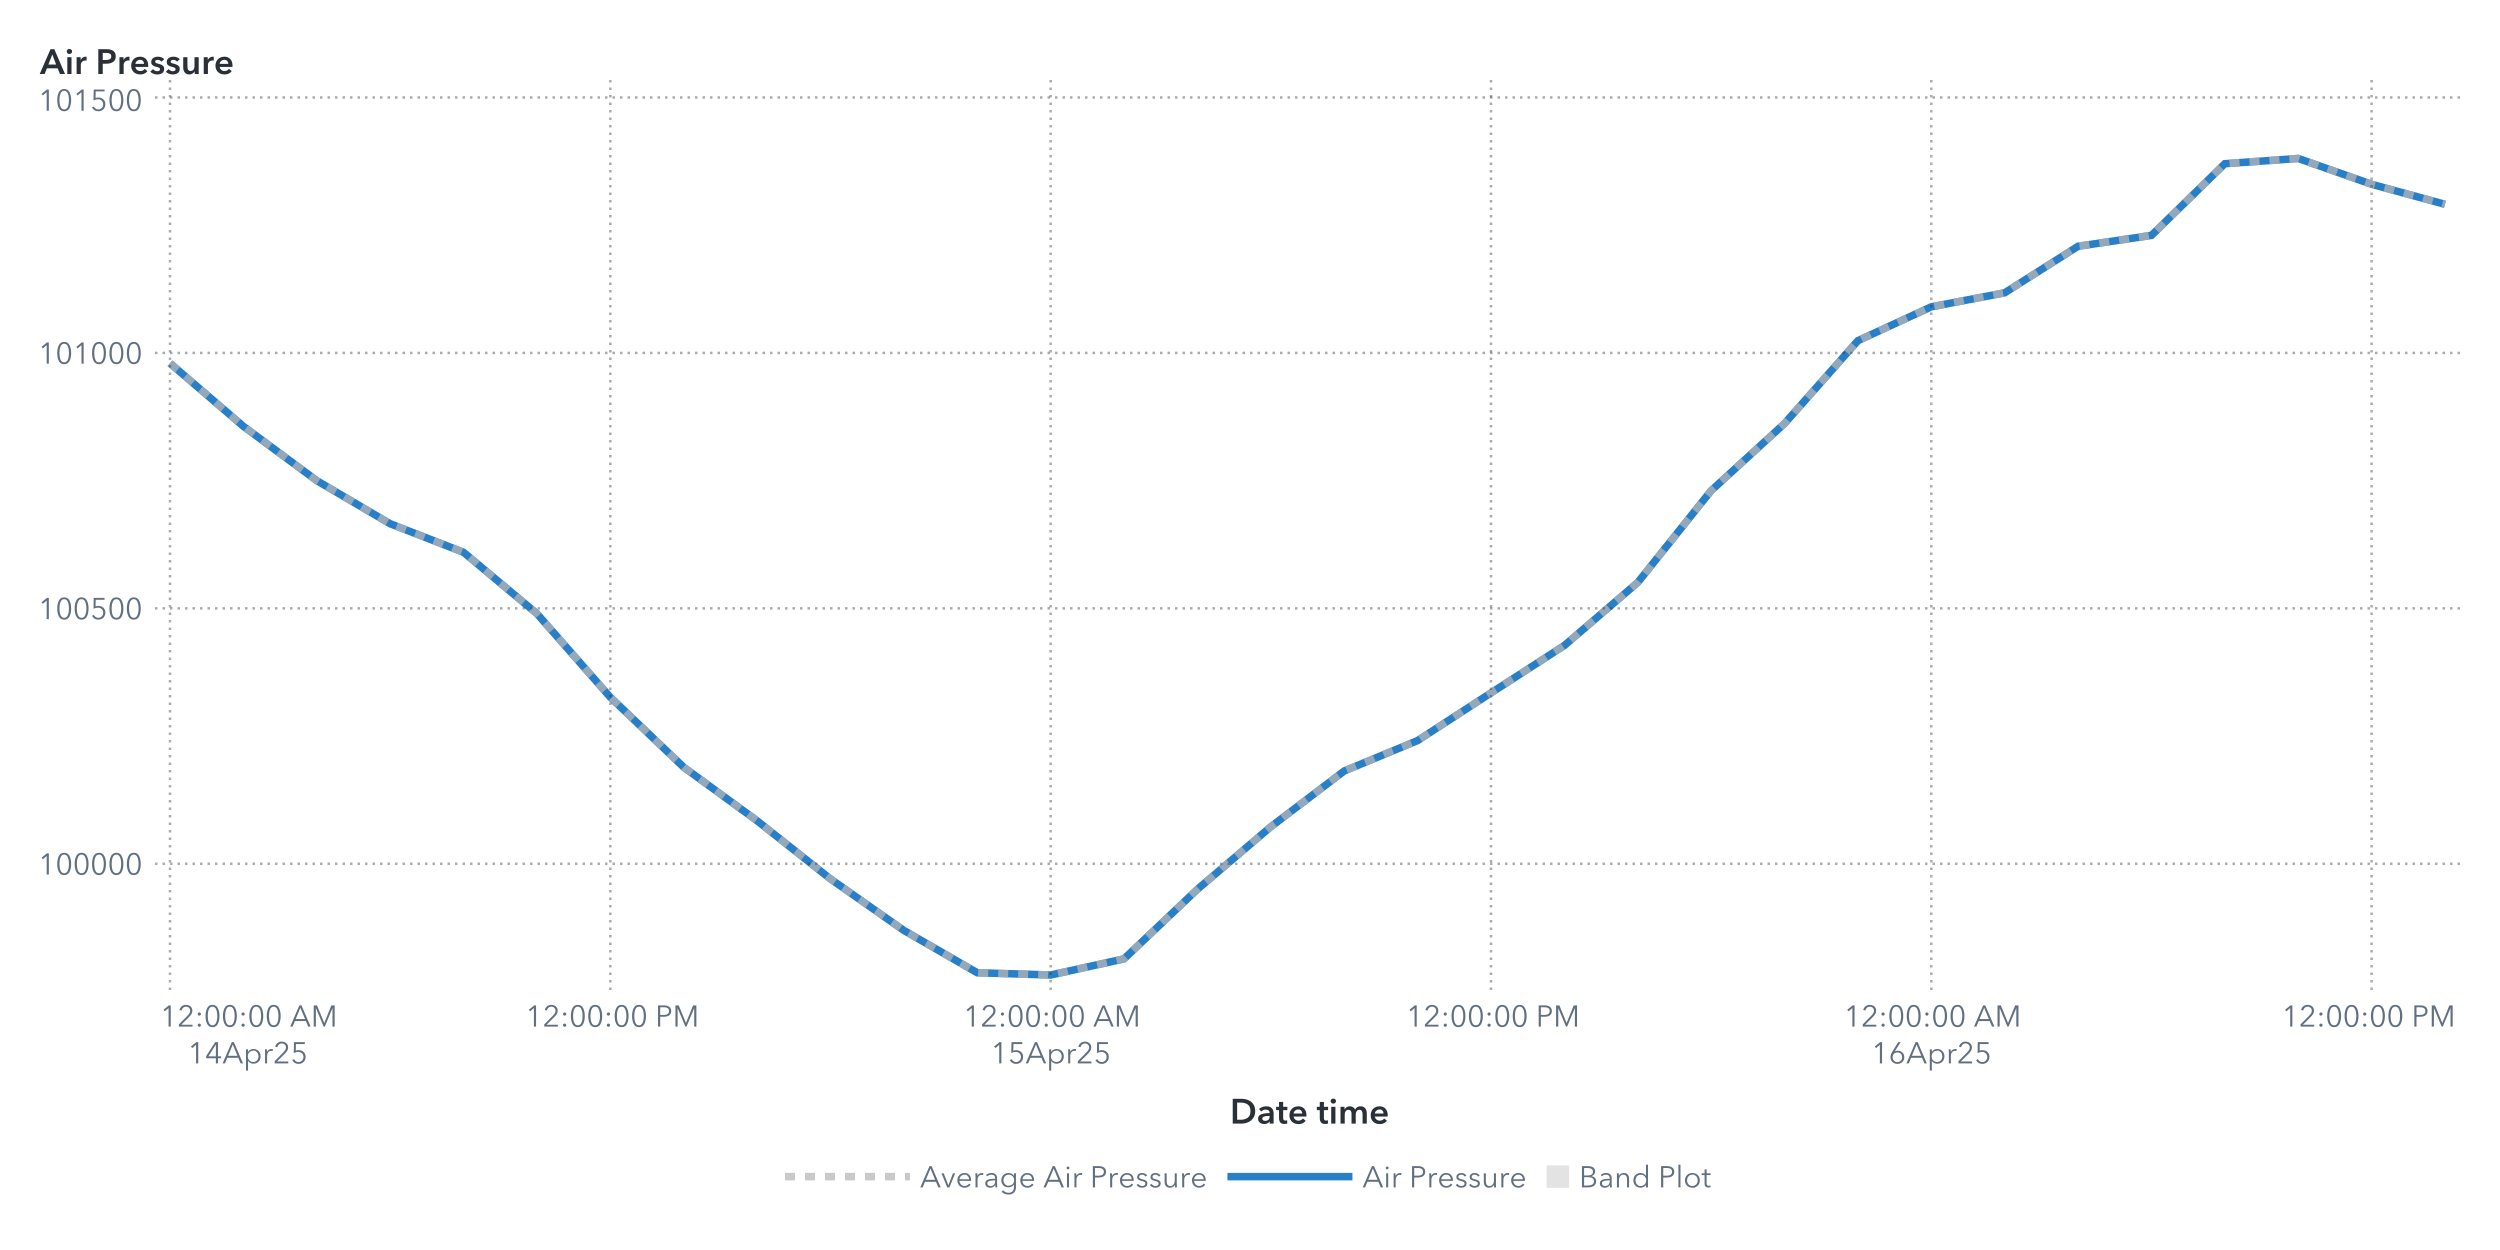
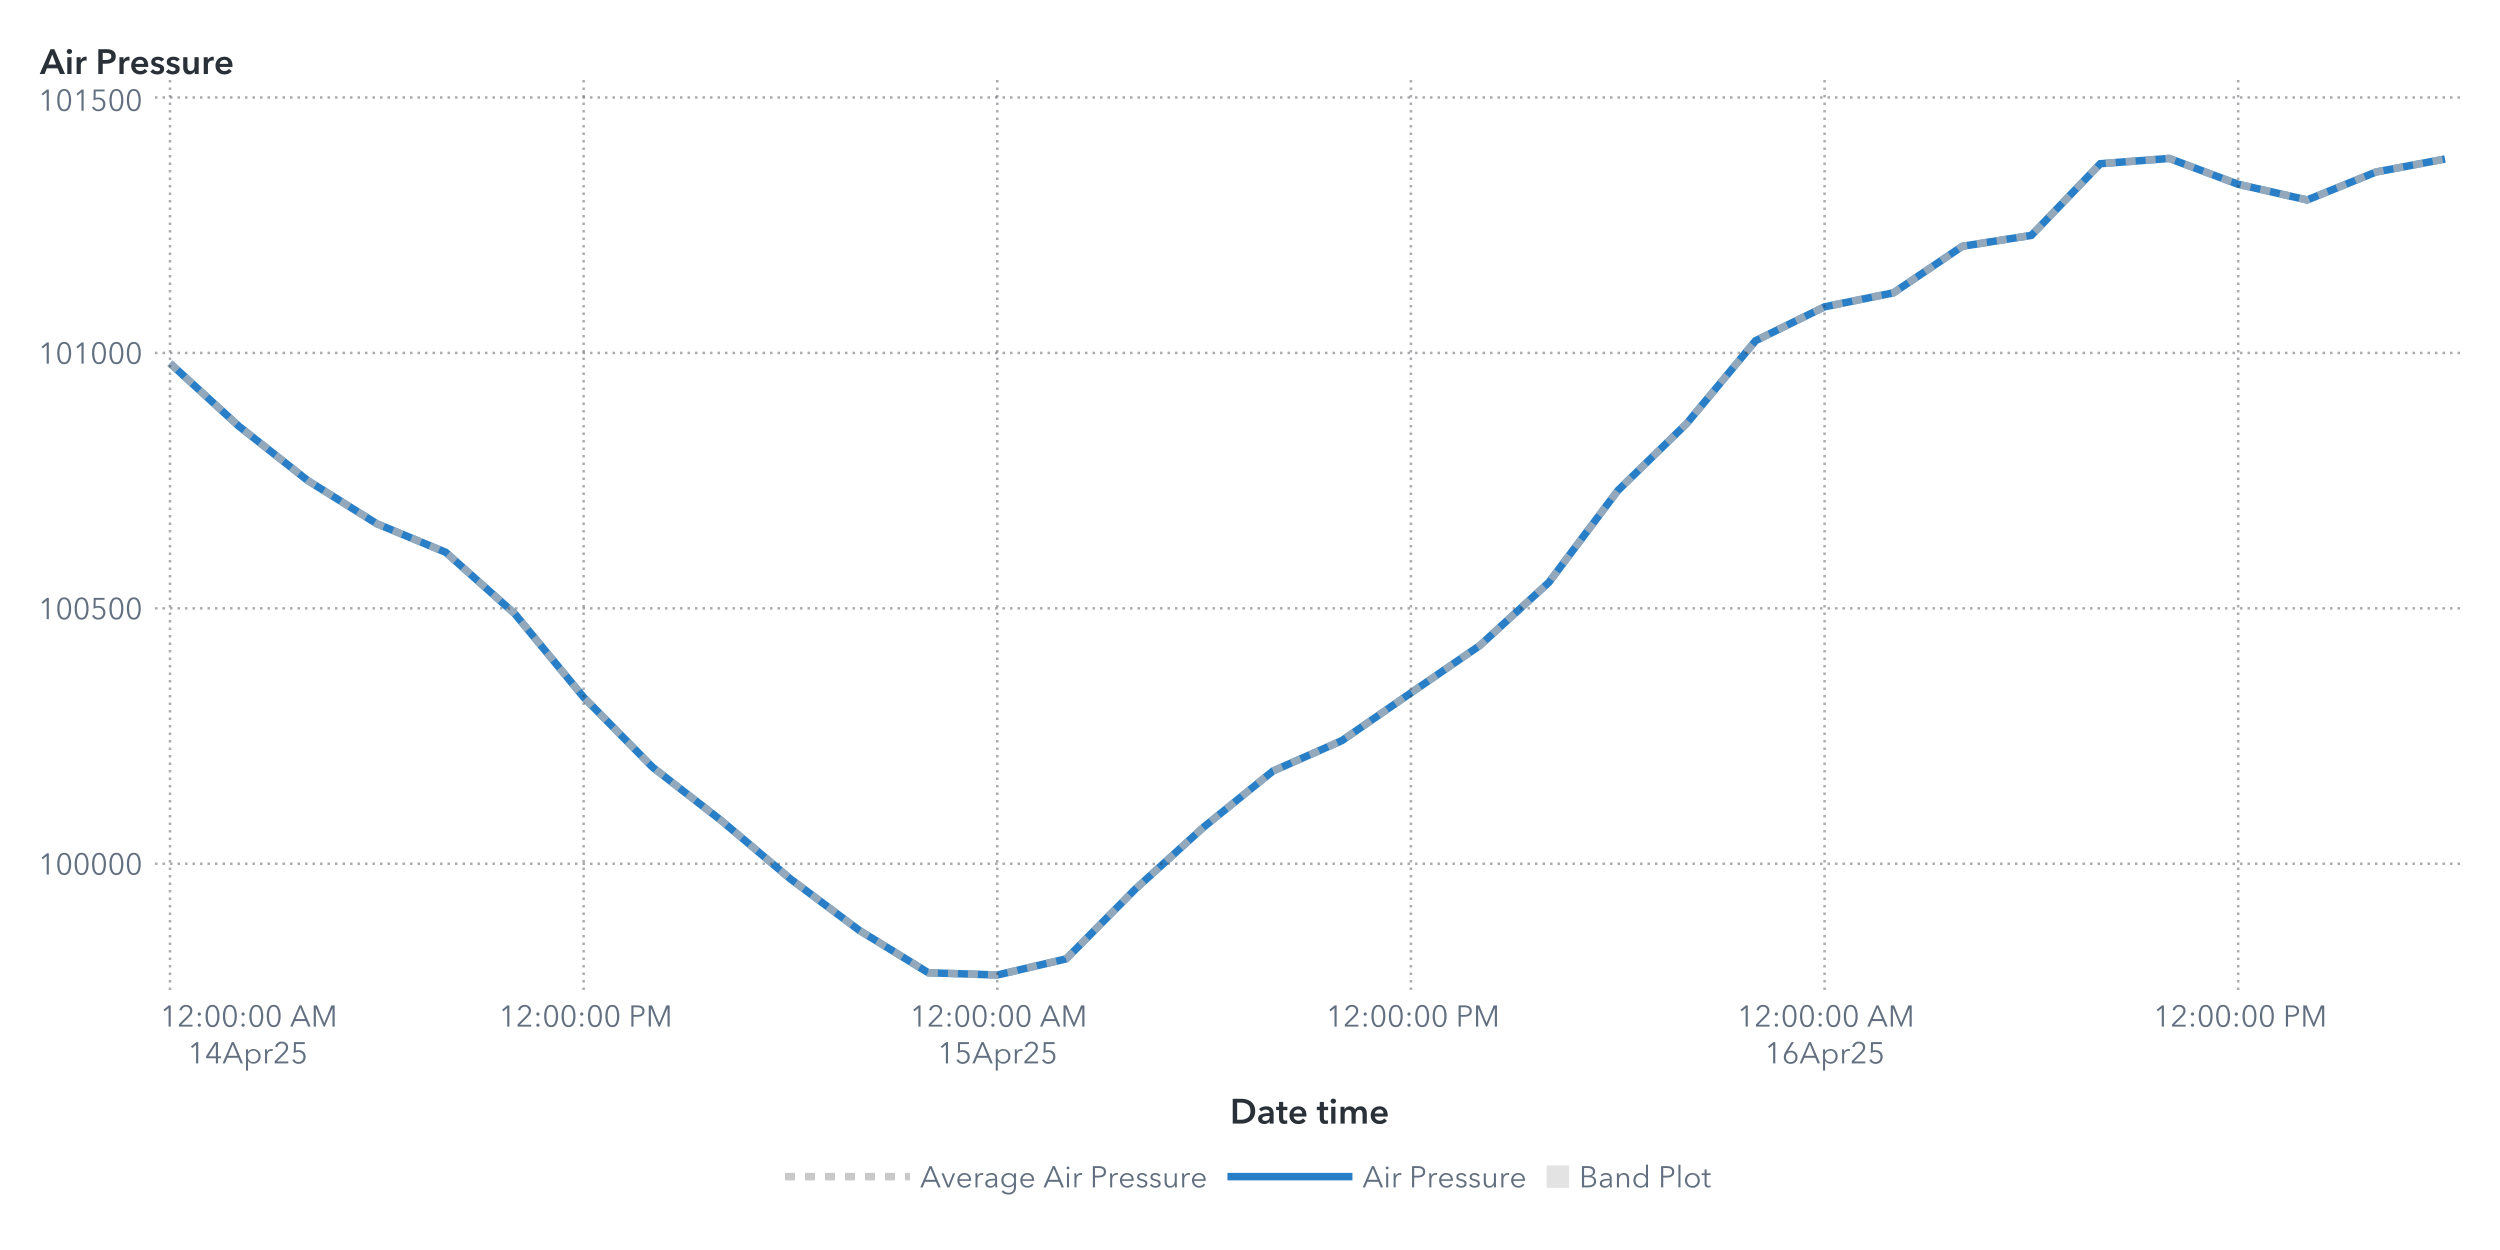
<svg xmlns="http://www.w3.org/2000/svg" xmlns:xlink="http://www.w3.org/1999/xlink" version="1.1" width="1000" height="500" viewBox="0 0 1000 500">
  <rect x="0" y="0" width="1000" height="500" fill="#ffffff">
</rect>
  <g>
    <rect x="0" y="0" rx="5" ry="5" width="1000.0" height="500.0" fill="#ffffff" opacity="0">
</rect>
    <rect x="0" y="0" rx="5" ry="5" width="1000.0" height="500.0" fill="#ffffff" opacity="0">
</rect>
    <rect x="0" y="0" rx="5" ry="5" width="1000.0" height="500.0" fill="#ffffff" opacity="0">
</rect>
    <rect x="0" y="0" rx="5" ry="5" width="1000.0" height="500.0" fill="#ffffff" opacity="0">
</rect>
    <g transform=" translate(16.0 -16.0)">
      <defs>
        <clipPath id="ClipPath0">
          <rect x="46" y="46" width="925" height="366">
</rect>
        </clipPath>
      </defs>
      <g clip-path="url(#ClipPath0)">
        <defs>
          <clipPath id="ClipPath1">
            <rect x="46" y="48" width="923" height="364">
</rect>
          </clipPath>
        </defs>
        <g clip-path="url(#ClipPath1)">
          <g transform="">
-             <polyline id="Polyline_43" points="52.0,161.3  81.35,186.52  110.71,208.26  140.06,225.5  169.42,236.93  198.77,261.47  228.13,294.9  257.48,322.89  286.84,344.31  316.19,367.58  345.55,388.18  374.9,405.1  404.26,406.0  433.61,399.54  462.97,371.71  492.32,346.7  521.68,324.39  551.03,312.23  580.39,293.16  609.74,274.2  639.1,248.98  668.45,212.26  697.81,185.41  727.16,152.27  756.52,138.72  785.87,133.12  815.23,114.5  844.58,110.15  873.94,81.48  903.29,79.38  932.65,89.72  962.0,97.73 " fill="none" stroke="#287fc7" stroke-width="3.0">
+             <polyline id="Polyline_45" points="52.0,161.3  79.58,186.52  107.15,208.26  134.73,225.5  162.3,236.93  189.88,261.47  217.45,294.9  245.03,322.89  272.61,344.31  300.18,367.58  327.76,388.18  355.33,405.1  382.91,406.0  410.48,399.54  438.06,371.71  465.64,346.7  493.21,324.39  520.79,312.23  548.36,293.16  575.94,274.2  603.52,248.98  631.09,212.26  658.67,185.41  686.24,152.27  713.82,138.72  741.39,133.12  768.97,114.5  796.55,110.15  824.12,81.48  851.7,79.38  879.27,89.72  906.85,95.99  934.42,84.79  962.0,79.6 " fill="none" stroke="#287fc7" stroke-width="3.0">
</polyline>
          </g>
          <g transform="">
-             <polyline id="Polyline_108" points="52.0,161.3  81.35,186.52  110.71,208.26  140.06,225.5  169.42,236.93  198.77,261.47  228.13,294.9  257.48,322.89  286.84,344.31  316.19,367.58  345.55,388.18  374.9,405.1  404.26,406.0  433.61,399.54  462.97,371.71  492.32,346.7  521.68,324.39  551.03,312.23  580.39,293.16  609.74,274.2  639.1,248.98  668.45,212.26  697.81,185.41  727.16,152.27  756.52,138.72  785.87,133.12  815.23,114.5  844.58,110.15  873.94,81.48  903.29,79.38  932.65,89.72  962.0,97.73 " fill="none" stroke="#b7b7b7" stroke-width="3.0" stroke-dasharray="4,4" opacity="0.75">
+             <polyline id="Polyline_114" points="52.0,161.3  79.58,186.52  107.15,208.26  134.73,225.5  162.3,236.93  189.88,261.47  217.45,294.9  245.03,322.89  272.61,344.31  300.18,367.58  327.76,388.18  355.33,405.1  382.91,406.0  410.48,399.54  438.06,371.71  465.64,346.7  493.21,324.39  520.79,312.23  548.36,293.16  575.94,274.2  603.52,248.98  631.09,212.26  658.67,185.41  686.24,152.27  713.82,138.72  741.39,133.12  768.97,114.5  796.55,110.15  824.12,81.48  851.7,79.38  879.27,89.72  906.85,95.99  934.42,84.79  962.0,79.6 " fill="none" stroke="#b7b7b7" stroke-width="3.0" stroke-dasharray="4,4" opacity="0.75">
</polyline>
          </g>
          <g transform="">
</g>
        </g>
        <path d="M46.0 361.51L969.0 361.51" stroke="#2a3037" stroke-dasharray="1,2" fill="none" opacity="0.4">
</path>
        <path d="M46.0 259.34L969.0 259.34" stroke="#2a3037" stroke-dasharray="1,2" fill="none" opacity="0.4">
</path>
        <path d="M46.0 157.17L969.0 157.17" stroke="#2a3037" stroke-dasharray="1,2" fill="none" opacity="0.4">
</path>
        <path d="M46.0 55.0L969.0 55.0" stroke="#2a3037" stroke-dasharray="1,2" fill="none" opacity="0.4">
</path>
        <path d="M52.0 412.0L52.0 48.0" stroke="#2a3037" stroke-dasharray="1,2" fill="none" opacity="0.4">
</path>
-         <path d="M228.13 412.0L228.13 48.0" stroke="#2a3037" stroke-dasharray="1,2" fill="none" opacity="0.4">
- </path>
-         <path d="M404.26 412.0L404.26 48.0" stroke="#2a3037" stroke-dasharray="1,2" fill="none" opacity="0.4">
- </path>
-         <path d="M580.39 412.0L580.39 48.0" stroke="#2a3037" stroke-dasharray="1,2" fill="none" opacity="0.4">
- </path>
-         <path d="M756.52 412.0L756.52 48.0" stroke="#2a3037" stroke-dasharray="1,2" fill="none" opacity="0.4">
- </path>
-         <path d="M932.65 412.0L932.65 48.0" stroke="#2a3037" stroke-dasharray="1,2" fill="none" opacity="0.4">
+         <path d="M217.45 412.0L217.45 48.0" stroke="#2a3037" stroke-dasharray="1,2" fill="none" opacity="0.4">
+ </path>
+         <path d="M382.91 412.0L382.91 48.0" stroke="#2a3037" stroke-dasharray="1,2" fill="none" opacity="0.4">
+ </path>
+         <path d="M548.36 412.0L548.36 48.0" stroke="#2a3037" stroke-dasharray="1,2" fill="none" opacity="0.4">
+ </path>
+         <path d="M713.82 412.0L713.82 48.0" stroke="#2a3037" stroke-dasharray="1,2" fill="none" opacity="0.4">
+ </path>
+         <path d="M879.27 412.0L879.27 48.0" stroke="#2a3037" stroke-dasharray="1,2" fill="none" opacity="0.4">
</path>
      </g>
      <defs>
        <clipPath id="ClipPath2">
          <rect x="0" y="49" width="46" height="363">
</rect>
        </clipPath>
      </defs>
      <g clip-path="url(#ClipPath2)">
        <g fill="#626f80" stroke="#626f80" transform="translate(-0.76 365.82) scale(0.012 -0.012)">
          <defs>
            <path id="g49/TT0" d="M358.0 0 L286.0 0 L286.0 619.0 L158.0 510.0 L114.0 560.0 L294.0 708.0 L358.0 708.0 L358.0 0Z">
</path>
          </defs>
          <use x="0" y="0" xlink:href="#g49/TT0" />
          <defs>
            <path id="g48/TT0" d="M522.0 353.0Q 522.0,195.0  467.0,88.5 T 290.0,-18.0 Q 167.0,-18.0  112.5,88.5 T 58.0,353.0 Q 58.0,512.0  112.5,619.0 T 290.0,726.0 Q 412.0,726.0  467.0,618.5 T 522.0,353.0 Z M131.0 353.0Q 131.0,226.0  167.5,135.0 T 290.0,44.0 Q 375.0,44.0  412.0,135.5 T 449.0,353.0 Q 449.0,480.0  412.0,572.5 T 290.0,665.0 Q 204.0,665.0  167.5,573.0 T 131.0,353.0 Z">
</path>
          </defs>
          <use x="580.0" y="0" xlink:href="#g48/TT0" />
          <use x="1160.0" y="0" xlink:href="#g48/TT0" />
          <use x="1740.0" y="0" xlink:href="#g48/TT0" />
          <use x="2320.0" y="0" xlink:href="#g48/TT0" />
          <use x="2900.0" y="0" xlink:href="#g48/TT0" />
        </g>
-         <text id="Text_206" x="41.0" y="365.82" font-size="9.0pt" font-family="Avenir Next for SAS" fill="#626f80" text-anchor="end" opacity="0">
+         <text id="Text_218" x="41.0" y="365.82" font-size="9.0pt" font-family="Avenir Next for SAS" fill="#626f80" text-anchor="end" opacity="0">
100000</text>
        <g fill="#626f80" stroke="#626f80" transform="translate(-0.76 263.65) scale(0.012 -0.012)">
          <use x="0" y="0" xlink:href="#g49/TT0" />
          <use x="580.0" y="0" xlink:href="#g48/TT0" />
          <use x="1160.0" y="0" xlink:href="#g48/TT0" />
          <defs>
            <path id="g53/TT0" d="M180.0 644.0 L175.0 425.0Q 219.0,441.0  273.0,441.0 Q 339.0,441.0  391.5,413.0 T 473.5,334.5 T 503.0,219.0 Q 503.0,151.0  473.5,97.0 T 390.5,12.5 T 268.0,-18.0 Q 194.0,-18.0  140.0,16.0 T 56.0,111.0  L121.0 140.0Q 140.0,96.0  179.0,70.0 T 264.0,44.0 Q 311.0,44.0  349.0,66.0 T 408.5,126.5 T 430.0,212.0 Q 430.0,289.0  380.5,335.5 T 254.0,382.0 Q 180.0,382.0  107.0,343.0  L114.0 708.0 L475.0 708.0 L475.0 644.0 L180.0 644.0Z">
</path>
          </defs>
          <use x="1740.0" y="0" xlink:href="#g53/TT0" />
          <use x="2320.0" y="0" xlink:href="#g48/TT0" />
          <use x="2900.0" y="0" xlink:href="#g48/TT0" />
        </g>
-         <text id="Text_207" x="41.0" y="263.65" font-size="9.0pt" font-family="Avenir Next for SAS" fill="#626f80" text-anchor="end" opacity="0">
+         <text id="Text_219" x="41.0" y="263.65" font-size="9.0pt" font-family="Avenir Next for SAS" fill="#626f80" text-anchor="end" opacity="0">
100500</text>
        <g fill="#626f80" stroke="#626f80" transform="translate(-0.76 161.47) scale(0.012 -0.012)">
          <use x="0" y="0" xlink:href="#g49/TT0" />
          <use x="580.0" y="0" xlink:href="#g48/TT0" />
          <use x="1160.0" y="0" xlink:href="#g49/TT0" />
          <use x="1740.0" y="0" xlink:href="#g48/TT0" />
          <use x="2320.0" y="0" xlink:href="#g48/TT0" />
          <use x="2900.0" y="0" xlink:href="#g48/TT0" />
        </g>
-         <text id="Text_208" x="41.0" y="161.47" font-size="9.0pt" font-family="Avenir Next for SAS" fill="#626f80" text-anchor="end" opacity="0">
+         <text id="Text_220" x="41.0" y="161.47" font-size="9.0pt" font-family="Avenir Next for SAS" fill="#626f80" text-anchor="end" opacity="0">
101000</text>
        <g fill="#626f80" stroke="#626f80" transform="translate(-0.76 60.3) scale(0.012 -0.012)">
          <use x="0" y="0" xlink:href="#g49/TT0" />
          <use x="580.0" y="0" xlink:href="#g48/TT0" />
          <use x="1160.0" y="0" xlink:href="#g49/TT0" />
          <use x="1740.0" y="0" xlink:href="#g53/TT0" />
          <use x="2320.0" y="0" xlink:href="#g48/TT0" />
          <use x="2900.0" y="0" xlink:href="#g48/TT0" />
        </g>
-         <text id="Text_209" x="41.0" y="60.3" font-size="9.0pt" font-family="Avenir Next for SAS" fill="#626f80" text-anchor="end" opacity="0">
+         <text id="Text_221" x="41.0" y="60.3" font-size="9.0pt" font-family="Avenir Next for SAS" fill="#626f80" text-anchor="end" opacity="0">
101500</text>
      </g>
      <g fill="#2a3037" stroke="#2a3037" transform="translate(0 45.59) scale(0.014 -0.014)">
        <defs>
          <path id="g65/TT1" d="M300.0 708.0 L409.0 708.0 L714.0 0 L570.0 0 L504.0 162.0 L197.0 162.0 L133.0 0 L-8.0 0 L300.0 708.0Z M460.0 270.0 L351.0 558.0 L240.0 270.0 L460.0 270.0Z">
</path>
        </defs>
        <use x="0" y="0" xlink:href="#g65/TT1" />
        <defs>
          <path id="g105/TT1" d="M133.0 715.0Q 166.0,715.0  188.5,694.5 T 211.0,643.0 Q 211.0,612.0  188.5,591.5 T 133.0,571.0 Q 101.0,571.0  79.0,592.5 T 57.0,643.0 Q 57.0,672.0  79.0,693.5 T 133.0,715.0 Z M74.0 480.0 L194.0 480.0 L194.0 0 L74.0 0 L74.0 480.0Z">
</path>
        </defs>
        <use x="706.0" y="0" xlink:href="#g105/TT1" />
        <defs>
          <path id="g114/TT1" d="M187.0 480.0 L187.0 400.0 L189.0 400.0Q 209.0,443.0  246.0,468.5 T 329.0,494.0 Q 346.0,494.0  358.0,491.0  L358.0 381.0Q 338.0,386.0  321.0,386.0 Q 272.0,386.0  243.0,363.0 T 203.0,310.5 T 192.0,257.0  L192.0 0 L72.0 0 L72.0 480.0 L187.0 480.0Z">
</path>
        </defs>
        <use x="974.0" y="0" xlink:href="#g114/TT1" />
        <defs>
          <path id="g80/TT1" d="M309.0 708.0Q 576.0,708.0  576.0,503.0 Q 576.0,393.0  500.0,343.0 T 301.0,293.0  L204.0 293.0 L204.0 0 L78.0 0 L78.0 708.0 L309.0 708.0Z M449.0 503.0Q 449.0,560.0  407.5,581.0 T 296.0,602.0  L204.0 602.0 L204.0 399.0 L292.0 399.0Q 363.0,399.0  406.0,422.0 T 449.0,503.0 Z">
</path>
        </defs>
        <use x="1588.0" y="0" xlink:href="#g80/TT1" />
        <use x="2198.0" y="0" xlink:href="#g114/TT1" />
        <defs>
          <path id="g101/TT1" d="M529.0 202.0 L164.0 202.0Q 168.0,152.0  208.0,118.0 T 301.0,84.0 Q 384.0,84.0  428.0,146.0  L508.0 82.0Q 437.0,-14.0  302.0,-14.0 Q 228.0,-14.0  169.5,16.5 T 77.5,104.0 T 44.0,237.0 Q 44.0,313.0  77.0,371.5 T 168.0,462.0 T 298.0,494.0 Q 402.0,494.0  466.0,427.0 T 530.0,234.0 Q 530.0,213.0  529.0,202.0 Z M297.0 404.0Q 244.0,404.0  206.0,371.0 T 164.0,288.0  L410.0 288.0Q 410.0,338.0  381.0,371.0 T 297.0,404.0 Z">
</path>
        </defs>
        <use x="2562.0" y="0" xlink:href="#g101/TT1" />
        <defs>
          <path id="g115/TT1" d="M230.0 404.0Q 198.0,404.0  175.5,391.0 T 153.0,352.0 Q 153.0,327.0  176.0,315.0 T 257.0,289.0 Q 325.0,273.0  368.5,241.0 T 412.0,146.0 Q 412.0,64.0  355.5,25.0 T 212.0,-14.0 Q 155.0,-14.0  102.0,7.0 T 15.0,65.0  L94.0 139.0Q 114.0,112.0  146.5,95.5 T 217.0,79.0 Q 248.0,79.0  271.0,93.0 T 294.0,136.0 Q 294.0,164.0  269.5,177.5 T 184.0,205.0 Q 119.0,221.0  80.5,250.5 T 42.0,341.0 Q 42.0,416.0  98.0,455.0 T 233.0,494.0 Q 287.0,494.0  336.0,475.0 T 413.0,421.0  L335.0 352.0Q 318.0,374.0  290.0,389.0 T 230.0,404.0 Z">
</path>
        </defs>
        <use x="3136.0" y="0" xlink:href="#g115/TT1" />
        <use x="3580.0" y="0" xlink:href="#g115/TT1" />
        <defs>
          <path id="g117/TT1" d="M396.0 0 L396.0 77.0 L394.0 77.0Q 377.0,39.0  336.5,12.5 T 245.0,-14.0 Q 157.0,-14.0  112.5,42.5 T 68.0,180.0  L68.0 480.0 L188.0 480.0 L188.0 214.0Q 188.0,86.0  278.0,86.0 Q 332.0,86.0  361.0,124.5 T 390.0,216.0  L390.0 480.0 L510.0 480.0 L510.0 0 L396.0 0Z">
</path>
        </defs>
        <use x="4024.0" y="0" xlink:href="#g117/TT1" />
        <use x="4606.0" y="0" xlink:href="#g114/TT1" />
        <use x="4970.0" y="0" xlink:href="#g101/TT1" />
      </g>
-       <text id="Text_210" x="0" y="45.59" font-size="10.5pt" font-family="Avenir Next for SAS" font-weight="bold" fill="#2a3037" text-anchor="start" opacity="0">
+       <text id="Text_222" x="0" y="45.59" font-size="10.5pt" font-family="Avenir Next for SAS" font-weight="bold" fill="#2a3037" text-anchor="start" opacity="0">
Air Pressure</text>
      <defs>
        <clipPath id="ClipPath3">
          <rect x="46" y="412" width="922" height="57">
</rect>
        </clipPath>
      </defs>
      <g clip-path="url(#ClipPath3)">
        <g fill="#626f80" stroke="#626f80" transform="translate(48.0 426.65) scale(0.012 -0.012)">
          <use x="0" y="0" xlink:href="#g49/TT0" />
          <defs>
            <path id="g50/TT0" d="M51.0 0 L51.0 75.0 L341.0 368.0Q 380.0,408.0  403.0,447.0 T 426.0,530.0 Q 426.0,590.0  385.5,627.5 T 286.0,665.0 Q 230.0,665.0  191.0,630.0 T 140.0,539.0  L69.0 553.0Q 84.0,629.0  144.0,677.5 T 286.0,726.0 Q 344.0,726.0  392.5,703.5 T 470.0,637.0 T 499.0,531.0 Q 499.0,469.0  470.0,421.5 T 384.0,317.0  L129.0 64.0 L504.0 64.0 L504.0 0 L51.0 0Z">
</path>
          </defs>
          <use x="580.0" y="0" xlink:href="#g50/TT0" />
          <defs>
            <path id="g58/TT0" d="M150.0 366.0Q 127.0,366.0  111.5,382.0 T 96.0,420.0 Q 96.0,442.0  111.5,458.0 T 150.0,474.0 Q 173.0,474.0  188.5,458.0 T 204.0,420.0 Q 204.0,398.0  188.5,382.0 T 150.0,366.0 Z M150.0 -6.0Q 127.0,-6.0  111.5,10.0 T 96.0,48.0 Q 96.0,70.0  111.5,86.0 T 150.0,102.0 Q 173.0,102.0  188.5,86.0 T 204.0,48.0 Q 204.0,26.0  188.5,10.0 T 150.0,-6.0 Z">
</path>
          </defs>
          <use x="1160.0" y="0" xlink:href="#g58/TT0" />
          <use x="1460.0" y="0" xlink:href="#g48/TT0" />
          <use x="2040.0" y="0" xlink:href="#g48/TT0" />
          <use x="2620.0" y="0" xlink:href="#g58/TT0" />
          <use x="2920.0" y="0" xlink:href="#g48/TT0" />
          <use x="3500.0" y="0" xlink:href="#g48/TT0" />
          <defs>
            <path id="g65/TT0" d="M89.0 0 L10.0 0 L316.0 708.0 L386.0 708.0 L690.0 0 L610.0 0 L532.0 186.0 L166.0 186.0 L89.0 0Z M193.0 252.0 L505.0 252.0 L349.0 628.0 L193.0 252.0Z">
</path>
          </defs>
          <use x="4330.0" y="0" xlink:href="#g65/TT0" />
          <defs>
            <path id="g77/TT0" d="M444.0 122.0 L445.0 122.0 L682.0 708.0 L792.0 708.0 L792.0 0 L720.0 0 L720.0 615.0 L718.0 615.0 L462.0 0 L424.0 0 L168.0 615.0 L166.0 615.0 L166.0 0 L94.0 0 L94.0 708.0 L204.0 708.0 L444.0 122.0Z">
</path>
          </defs>
          <use x="5030.0" y="0" xlink:href="#g77/TT0" />
        </g>
        <text x="83.0" y="426.65" font-size="9.0pt" font-family="Avenir Next for SAS" fill="#626f80" text-anchor="middle" opacity="0">
12:00:00 AM</text>
        <g fill="#626f80" stroke="#626f80" transform="translate(59.0 441.35) scale(0.012 -0.012)">
          <use x="0" y="0" xlink:href="#g49/TT0" />
          <defs>
            <path id="g52/TT0" d="M436.0 234.0 L540.0 234.0 L540.0 171.0 L436.0 171.0 L436.0 0 L366.0 0 L366.0 171.0 L42.0 171.0 L42.0 241.0 L342.0 708.0 L436.0 708.0 L436.0 234.0Z M366.0 627.0 L364.0 627.0 L117.0 234.0 L366.0 234.0 L366.0 627.0Z">
</path>
          </defs>
          <use x="580.0" y="0" xlink:href="#g52/TT0" />
          <use x="1160.0" y="0" xlink:href="#g65/TT0" />
          <defs>
            <path id="g112/TT0" d="M90.0 -240.0 L90.0 468.0 L158.0 468.0 L158.0 387.0 L161.0 387.0Q 189.0,431.0  237.0,455.5 T 337.0,480.0 Q 408.0,480.0  463.5,447.5 T 549.0,359.0 T 579.0,234.0 Q 579.0,165.0  549.0,109.0 T 463.5,20.5 T 337.0,-12.0 Q 286.0,-12.0  238.0,12.0 T 161.0,79.0  L158.0 79.0 L158.0 -240.0 L90.0 -240.0Z M330.0 423.0Q 278.0,423.0  237.0,398.0 T 173.0,330.0 T 150.0,234.0 Q 150.0,181.0  173.0,138.0 T 237.0,70.5 T 330.0,46.0 Q 385.0,46.0  425.0,71.0 T 486.0,138.5 T 507.0,234.0 Q 507.0,287.0  486.0,330.0 T 425.0,398.0 T 385.0,423.0 Z">
</path>
          </defs>
          <use x="1860.0" y="0" xlink:href="#g112/TT0" />
          <defs>
            <path id="g114/TT0" d="M86.0 468.0 L151.0 468.0Q 155.0,418.0  155.0,388.0  L157.0 388.0Q 177.0,429.0  217.5,454.5 T 307.0,480.0 Q 334.0,480.0  352.0,475.0  L343.0 411.0Q 337.0,413.0  322.5,415.0 T 295.0,417.0 Q 236.0,417.0  197.0,372.5 T 158.0,240.0  L158.0 0 L90.0 0 L90.0 365.0Q 90.0,425.0  86.0,468.0 Z">
</path>
          </defs>
          <use x="2495.0" y="0" xlink:href="#g114/TT0" />
          <use x="2855.0" y="0" xlink:href="#g50/TT0" />
          <use x="3435.0" y="0" xlink:href="#g53/TT0" />
        </g>
        <text x="83.0" y="441.35" font-size="9.0pt" font-family="Avenir Next for SAS" fill="#626f80" text-anchor="middle" opacity="0">
14Apr25</text>
-         <g fill="#626f80" stroke="#626f80" transform="translate(194.13 426.65) scale(0.012 -0.012)">
+         <g fill="#626f80" stroke="#626f80" transform="translate(183.45 426.65) scale(0.012 -0.012)">
          <use x="0" y="0" xlink:href="#g49/TT0" />
          <use x="580.0" y="0" xlink:href="#g50/TT0" />
          <use x="1160.0" y="0" xlink:href="#g58/TT0" />
          <use x="1460.0" y="0" xlink:href="#g48/TT0" />
          <use x="2040.0" y="0" xlink:href="#g48/TT0" />
          <use x="2620.0" y="0" xlink:href="#g58/TT0" />
          <use x="2920.0" y="0" xlink:href="#g48/TT0" />
          <use x="3500.0" y="0" xlink:href="#g48/TT0" />
          <defs>
            <path id="g80/TT0" d="M294.0 708.0Q 405.0,708.0  469.0,660.0 T 533.0,519.0 Q 533.0,426.0  468.0,377.5 T 292.0,329.0  L166.0 329.0 L166.0 0 L94.0 0 L94.0 708.0 L294.0 708.0Z M288.0 390.0Q 372.0,390.0  416.5,423.0 T 461.0,519.0 Q 461.0,583.0  416.5,614.5 T 288.0,646.0  L166.0 646.0 L166.0 390.0 L288.0 390.0Z">
</path>
          </defs>
          <use x="4330.0" y="0" xlink:href="#g80/TT0" />
          <use x="4910.0" y="0" xlink:href="#g77/TT0" />
        </g>
-         <text x="228.13" y="426.65" font-size="9.0pt" font-family="Avenir Next for SAS" fill="#626f80" text-anchor="middle" opacity="0">
+         <text x="217.45" y="426.65" font-size="9.0pt" font-family="Avenir Next for SAS" fill="#626f80" text-anchor="middle" opacity="0">
12:00:00 PM</text>
-         <g fill="#626f80" stroke="#626f80" transform="translate(369.26 426.65) scale(0.012 -0.012)">
+         <g fill="#626f80" stroke="#626f80" transform="translate(347.91 426.65) scale(0.012 -0.012)">
          <use x="0" y="0" xlink:href="#g49/TT0" />
          <use x="580.0" y="0" xlink:href="#g50/TT0" />
          <use x="1160.0" y="0" xlink:href="#g58/TT0" />
          <use x="1460.0" y="0" xlink:href="#g48/TT0" />
          <use x="2040.0" y="0" xlink:href="#g48/TT0" />
          <use x="2620.0" y="0" xlink:href="#g58/TT0" />
          <use x="2920.0" y="0" xlink:href="#g48/TT0" />
          <use x="3500.0" y="0" xlink:href="#g48/TT0" />
          <use x="4330.0" y="0" xlink:href="#g65/TT0" />
          <use x="5030.0" y="0" xlink:href="#g77/TT0" />
        </g>
-         <text x="404.26" y="426.65" font-size="9.0pt" font-family="Avenir Next for SAS" fill="#626f80" text-anchor="middle" opacity="0">
+         <text x="382.91" y="426.65" font-size="9.0pt" font-family="Avenir Next for SAS" fill="#626f80" text-anchor="middle" opacity="0">
12:00:00 AM</text>
-         <g fill="#626f80" stroke="#626f80" transform="translate(380.26 441.35) scale(0.012 -0.012)">
+         <g fill="#626f80" stroke="#626f80" transform="translate(358.91 441.35) scale(0.012 -0.012)">
          <use x="0" y="0" xlink:href="#g49/TT0" />
          <use x="580.0" y="0" xlink:href="#g53/TT0" />
          <use x="1160.0" y="0" xlink:href="#g65/TT0" />
          <use x="1860.0" y="0" xlink:href="#g112/TT0" />
          <use x="2495.0" y="0" xlink:href="#g114/TT0" />
          <use x="2855.0" y="0" xlink:href="#g50/TT0" />
          <use x="3435.0" y="0" xlink:href="#g53/TT0" />
        </g>
-         <text x="404.26" y="441.35" font-size="9.0pt" font-family="Avenir Next for SAS" fill="#626f80" text-anchor="middle" opacity="0">
+         <text x="382.91" y="441.35" font-size="9.0pt" font-family="Avenir Next for SAS" fill="#626f80" text-anchor="middle" opacity="0">
15Apr25</text>
-         <g fill="#626f80" stroke="#626f80" transform="translate(546.39 426.65) scale(0.012 -0.012)">
+         <g fill="#626f80" stroke="#626f80" transform="translate(514.36 426.65) scale(0.012 -0.012)">
          <use x="0" y="0" xlink:href="#g49/TT0" />
          <use x="580.0" y="0" xlink:href="#g50/TT0" />
          <use x="1160.0" y="0" xlink:href="#g58/TT0" />
          <use x="1460.0" y="0" xlink:href="#g48/TT0" />
          <use x="2040.0" y="0" xlink:href="#g48/TT0" />
          <use x="2620.0" y="0" xlink:href="#g58/TT0" />
          <use x="2920.0" y="0" xlink:href="#g48/TT0" />
          <use x="3500.0" y="0" xlink:href="#g48/TT0" />
          <use x="4330.0" y="0" xlink:href="#g80/TT0" />
          <use x="4910.0" y="0" xlink:href="#g77/TT0" />
        </g>
-         <text x="580.39" y="426.65" font-size="9.0pt" font-family="Avenir Next for SAS" fill="#626f80" text-anchor="middle" opacity="0">
+         <text x="548.36" y="426.65" font-size="9.0pt" font-family="Avenir Next for SAS" fill="#626f80" text-anchor="middle" opacity="0">
12:00:00 PM</text>
-         <g fill="#626f80" stroke="#626f80" transform="translate(721.52 426.65) scale(0.012 -0.012)">
+         <g fill="#626f80" stroke="#626f80" transform="translate(678.82 426.65) scale(0.012 -0.012)">
          <use x="0" y="0" xlink:href="#g49/TT0" />
          <use x="580.0" y="0" xlink:href="#g50/TT0" />
          <use x="1160.0" y="0" xlink:href="#g58/TT0" />
          <use x="1460.0" y="0" xlink:href="#g48/TT0" />
          <use x="2040.0" y="0" xlink:href="#g48/TT0" />
          <use x="2620.0" y="0" xlink:href="#g58/TT0" />
          <use x="2920.0" y="0" xlink:href="#g48/TT0" />
          <use x="3500.0" y="0" xlink:href="#g48/TT0" />
          <use x="4330.0" y="0" xlink:href="#g65/TT0" />
          <use x="5030.0" y="0" xlink:href="#g77/TT0" />
        </g>
-         <text x="756.52" y="426.65" font-size="9.0pt" font-family="Avenir Next for SAS" fill="#626f80" text-anchor="middle" opacity="0">
+         <text x="713.82" y="426.65" font-size="9.0pt" font-family="Avenir Next for SAS" fill="#626f80" text-anchor="middle" opacity="0">
12:00:00 AM</text>
-         <g fill="#626f80" stroke="#626f80" transform="translate(732.52 441.35) scale(0.012 -0.012)">
+         <g fill="#626f80" stroke="#626f80" transform="translate(689.82 441.35) scale(0.012 -0.012)">
          <use x="0" y="0" xlink:href="#g49/TT0" />
          <defs>
            <path id="g54/TT0" d="M203.0 397.0Q 218.0,409.0  247.0,416.0 T 304.0,423.0 Q 365.0,423.0  414.5,395.5 T 492.0,318.0 T 520.0,205.0 Q 520.0,140.0  490.5,89.5 T 408.5,10.5 T 290.0,-18.0 Q 224.0,-18.0  171.5,10.5 T 89.5,89.5 T 60.0,205.0 Q 60.0,255.0  77.0,301.5 T 124.0,397.0  L317.0 708.0 L400.0 708.0 L201.0 399.0 L203.0 397.0Z M290.0 43.0Q 336.0,43.0  372.0,64.0 T 428.0,122.0 T 448.0,205.0 Q 448.0,275.0  405.0,320.0 T 290.0,365.0 Q 218.0,365.0  175.0,320.0 T 132.0,205.0 Q 132.0,159.0  152.0,122.0 T 208.0,64.0 T 244.0,43.0 Z">
</path>
          </defs>
          <use x="580.0" y="0" xlink:href="#g54/TT0" />
          <use x="1160.0" y="0" xlink:href="#g65/TT0" />
          <use x="1860.0" y="0" xlink:href="#g112/TT0" />
          <use x="2495.0" y="0" xlink:href="#g114/TT0" />
          <use x="2855.0" y="0" xlink:href="#g50/TT0" />
          <use x="3435.0" y="0" xlink:href="#g53/TT0" />
        </g>
-         <text x="756.52" y="441.35" font-size="9.0pt" font-family="Avenir Next for SAS" fill="#626f80" text-anchor="middle" opacity="0">
+         <text x="713.82" y="441.35" font-size="9.0pt" font-family="Avenir Next for SAS" fill="#626f80" text-anchor="middle" opacity="0">
16Apr25</text>
-         <g fill="#626f80" stroke="#626f80" transform="translate(896.65 426.65) scale(0.012 -0.012)">
+         <g fill="#626f80" stroke="#626f80" transform="translate(845.27 426.65) scale(0.012 -0.012)">
          <use x="0" y="0" xlink:href="#g49/TT0" />
          <use x="580.0" y="0" xlink:href="#g50/TT0" />
          <use x="1160.0" y="0" xlink:href="#g58/TT0" />
          <use x="1460.0" y="0" xlink:href="#g48/TT0" />
          <use x="2040.0" y="0" xlink:href="#g48/TT0" />
          <use x="2620.0" y="0" xlink:href="#g58/TT0" />
          <use x="2920.0" y="0" xlink:href="#g48/TT0" />
          <use x="3500.0" y="0" xlink:href="#g48/TT0" />
          <use x="4330.0" y="0" xlink:href="#g80/TT0" />
          <use x="4910.0" y="0" xlink:href="#g77/TT0" />
        </g>
-         <text x="930.65" y="426.65" font-size="9.0pt" font-family="Avenir Next for SAS" fill="#626f80" text-anchor="middle" opacity="0">
+         <text x="879.27" y="426.65" font-size="9.0pt" font-family="Avenir Next for SAS" fill="#626f80" text-anchor="middle" opacity="0">
12:00:00 PM</text>
      </g>
      <g fill="#2a3037" stroke="#2a3037" transform="translate(476.0 465.44) scale(0.014 -0.014)">
        <defs>
          <path id="g68/TT1" d="M329.0 708.0Q 430.0,708.0  518.5,673.0 T 663.5,558.5 T 720.0,354.0 Q 720.0,237.0  663.0,157.0 T 516.5,38.5 T 329.0,0  L78.0 0 L78.0 708.0 L329.0 708.0Z M585.0 354.0Q 585.0,492.0  506.0,546.0 T 309.0,600.0  L204.0 600.0 L204.0 110.0 L309.0 110.0Q 424.0,110.0  504.5,166.5 T 585.0,354.0 Z">
</path>
        </defs>
        <use x="0" y="0" xlink:href="#g68/TT1" />
        <defs>
          <path id="g97/TT1" d="M367.0 61.0Q 349.0,29.0  308.5,8.5 T 218.0,-12.0 Q 175.0,-12.0  134.0,3.0 T 65.5,51.5 T 38.0,137.0 Q 38.0,233.0  131.0,266.5 T 368.0,300.0  L368.0 312.0Q 368.0,354.0  337.0,377.0 T 258.0,400.0 Q 221.0,400.0  186.0,384.5 T 127.0,345.0  L65.0 418.0Q 105.0,455.0  158.5,474.5 T 268.0,494.0 Q 385.0,494.0  433.5,436.0 T 482.0,292.0  L482.0 0 L370.0 0 L370.0 61.0 L367.0 61.0Z M341.0 219.0Q 158.0,219.0  158.0,139.0 Q 158.0,107.0  182.5,93.0 T 242.0,79.0 Q 303.0,79.0  335.5,111.5 T 368.0,202.0  L368.0 219.0 L341.0 219.0Z">
</path>
        </defs>
        <use x="764.0" y="0" xlink:href="#g97/TT1" />
        <defs>
          <path id="g116/TT1" d="M3.0 480.0 L87.0 480.0 L87.0 619.0 L205.0 619.0 L205.0 480.0 L325.0 480.0 L325.0 384.0 L205.0 384.0 L205.0 161.0Q 205.0,125.0  218.0,106.0 T 268.0,87.0 Q 299.0,87.0  319.0,97.0  L323.0 3.0Q 289.0,-10.0  243.0,-10.0 Q 155.0,-10.0  121.0,35.5 T 87.0,160.0  L87.0 384.0 L3.0 384.0 L3.0 480.0Z">
</path>
        </defs>
        <use x="1314.0" y="0" xlink:href="#g116/TT1" />
        <use x="1654.0" y="0" xlink:href="#g101/TT1" />
        <use x="2478.0" y="0" xlink:href="#g116/TT1" />
        <use x="2818.0" y="0" xlink:href="#g105/TT1" />
        <defs>
          <path id="g109/TT1" d="M822.0 300.0 L822.0 0 L702.0 0 L702.0 266.0Q 702.0,394.0  612.0,394.0 Q 560.0,394.0  533.0,354.5 T 506.0,262.0  L506.0 0 L386.0 0 L386.0 290.0Q 386.0,337.0  363.5,365.5 T 297.0,394.0 Q 246.0,394.0  219.0,355.5 T 192.0,264.0  L192.0 0 L72.0 0 L72.0 480.0 L186.0 480.0 L186.0 403.0 L188.0 403.0Q 205.0,442.0  244.0,468.0 T 337.0,494.0 Q 390.0,494.0  428.0,470.0 T 487.0,403.0 Q 511.0,447.0  551.5,470.5 T 645.0,494.0 Q 733.0,494.0  777.5,437.5 T 822.0,300.0 Z">
</path>
        </defs>
        <use x="3086.0" y="0" xlink:href="#g109/TT1" />
        <use x="3976.0" y="0" xlink:href="#g101/TT1" />
      </g>
-       <text id="Text_212" x="507.0" y="465.44" font-size="10.5pt" font-family="Avenir Next for SAS" font-weight="bold" fill="#2a3037" text-anchor="middle" opacity="0">
+       <text id="Text_224" x="507.0" y="465.44" font-size="10.5pt" font-family="Avenir Next for SAS" font-weight="bold" fill="#2a3037" text-anchor="middle" opacity="0">
Date time</text>
    </g>
    <g transform=" translate(16.0 -16.0)">
</g>
    <g transform=" translate(16.0 -16.0)">
</g>
    <g transform=" translate(16.0 -16.0)">
      <rect x="292.0" y="473.3" rx="5" ry="5" width="382.42" height="26.7" fill="#ffffff">
</rect>
      <path d="M298.0 486.65L348.0 486.65" stroke="#b7b7b7" stroke-dasharray="4,4" stroke-width="3.0" fill="none" opacity="0.75">
</path>
      <g fill="#626f80" stroke="#626f80" transform="translate(352.0 490.95) scale(0.012 -0.012)">
        <use x="0" y="0" xlink:href="#g65/TT0" />
        <defs>
          <path id="g118/TT0" d="M282.0 0 L207.0 0 L16.0 468.0 L92.0 468.0 L244.0 72.0 L246.0 72.0 L399.0 468.0 L472.0 468.0 L282.0 0Z">
</path>
        </defs>
        <use x="700.0" y="0" xlink:href="#g118/TT0" />
        <defs>
          <path id="g101/TT0" d="M515.0 216.0 L127.0 216.0Q 128.0,169.0  150.5,130.5 T 212.0,69.0 T 298.0,46.0 Q 347.0,46.0  387.0,69.5 T 448.0,127.0  L499.0 87.0Q 421.0,-12.0  298.0,-12.0 Q 229.0,-12.0  174.0,20.0 T 87.5,108.0 T 56.0,234.0 Q 56.0,303.0  87.0,359.5 T 172.0,448.0 T 292.0,480.0 Q 363.0,480.0  413.5,449.5 T 490.0,366.0 T 516.0,248.0 Q 516.0,228.0  515.0,216.0 Z M292.0 423.0Q 248.0,423.0  211.5,402.0 T 153.0,345.5 T 128.0,270.0  L447.0 270.0Q 444.0,338.0  403.5,380.5 T 292.0,423.0 Z">
</path>
        </defs>
        <use x="1188.0" y="0" xlink:href="#g101/TT0" />
        <use x="1760.0" y="0" xlink:href="#g114/TT0" />
        <defs>
          <path id="g97/TT0" d="M260.0 423.0Q 220.0,423.0  183.0,408.0 T 121.0,368.0  L83.0 413.0Q 113.0,443.0  161.0,461.5 T 267.0,480.0 Q 347.0,480.0  398.0,436.0 T 449.0,310.0  L449.0 105.0Q 449.0,42.0  457.0,0  L396.0 0Q 389.0,40.0  389.0,76.0  L387.0 76.0Q 355.0,30.0  314.5,9.0 T 217.0,-12.0 Q 178.0,-12.0  141.0,2.5 T 79.5,49.0 T 55.0,130.0 Q 55.0,198.0  99.0,232.0 T 212.5,276.5 T 385.0,287.0  L385.0 302.0Q 385.0,362.0  353.0,392.5 T 260.0,423.0 Z M125.0 133.0Q 125.0,87.0  157.0,65.5 T 235.0,44.0 Q 304.0,44.0  344.5,89.0 T 385.0,199.0  L385.0 234.0 L365.0 234.0Q 259.0,234.0  192.0,213.5 T 125.0,133.0 Z">
</path>
        </defs>
        <use x="2120.0" y="0" xlink:href="#g97/TT0" />
        <defs>
          <path id="g103/TT0" d="M294.0 -180.0Q 389.0,-180.0  433.0,-129.0 T 477.0,4.0  L477.0 92.0 L475.0 92.0Q 449.0,50.0  399.5,25.0 T 298.0,0 Q 226.0,0  171.0,30.5 T 86.0,115.5 T 56.0,238.0 Q 56.0,305.0  86.5,360.0 T 172.0,447.5 T 298.0,480.0 Q 351.0,480.0  399.5,455.5 T 475.0,387.0  L477.0 387.0 L477.0 468.0 L545.0 468.0 L545.0 4.0Q 545.0,-56.0  523.0,-110.5 T 444.0,-202.5 T 291.0,-240.0 Q 227.0,-240.0  167.5,-215.0 T 66.0,-146.0  L115.0 -94.0Q 144.0,-131.0  193.0,-155.5 T 294.0,-180.0 Z M305.0 58.0Q 357.0,58.0  398.0,81.0 T 462.0,145.5 T 485.0,240.0 Q 485.0,289.0  461.5,331.0 T 397.0,398.0 T 305.0,423.0 Q 250.0,423.0  210.0,398.0 T 149.0,331.5 T 128.0,240.0 Q 128.0,190.0  149.0,148.5 T 210.0,82.5 T 250.0,58.0 Z">
</path>
        </defs>
        <use x="2654.0" y="0" xlink:href="#g103/TT0" />
        <use x="3286.0" y="0" xlink:href="#g101/TT0" />
        <use x="4108.0" y="0" xlink:href="#g65/TT0" />
        <defs>
          <path id="g105/TT0" d="M125.0 600.0Q 106.0,600.0  91.5,614.0 T 77.0,648.0 Q 77.0,668.0  91.5,682.0 T 125.0,696.0 Q 144.0,696.0  158.5,682.0 T 173.0,648.0 Q 173.0,628.0  158.5,614.0 T 125.0,600.0 Z M159.0 0 L91.0 0 L91.0 468.0 L159.0 468.0 L159.0 0Z">
</path>
        </defs>
        <use x="4808.0" y="0" xlink:href="#g105/TT0" />
        <use x="5058.0" y="0" xlink:href="#g114/TT0" />
        <use x="5668.0" y="0" xlink:href="#g80/TT0" />
        <use x="6248.0" y="0" xlink:href="#g114/TT0" />
        <use x="6608.0" y="0" xlink:href="#g101/TT0" />
        <defs>
          <path id="g115/TT0" d="M224.0 423.0Q 183.0,423.0  154.0,404.5 T 125.0,350.0 Q 125.0,318.0  151.0,300.0 T 237.0,270.0 Q 320.0,253.0  359.5,220.0 T 399.0,133.0 Q 399.0,59.0  347.5,23.5 T 223.0,-12.0 Q 167.0,-12.0  118.0,11.0 T 38.0,79.0  L92.0 119.0Q 111.0,87.0  146.5,66.5 T 222.0,46.0 Q 270.0,46.0  301.0,65.5 T 332.0,128.0 Q 332.0,163.0  299.5,182.0 T 194.0,218.0 Q 136.0,232.0  98.0,258.5 T 60.0,344.0 Q 60.0,411.0  108.5,445.5 T 227.0,480.0 Q 277.0,480.0  323.0,457.5 T 391.0,396.0  L339.0 357.0Q 324.0,387.0  293.0,405.0 T 224.0,423.0 Z">
</path>
        </defs>
        <use x="7180.0" y="0" xlink:href="#g115/TT0" />
        <use x="7624.0" y="0" xlink:href="#g115/TT0" />
        <defs>
          <path id="g117/TT0" d="M426.0 80.0 L424.0 80.0Q 405.0,40.0  359.5,14.0 T 264.0,-12.0 Q 177.0,-12.0  131.5,40.0 T 86.0,181.0  L86.0 468.0 L154.0 468.0 L154.0 209.0Q 154.0,130.0  182.5,87.5 T 281.0,45.0 Q 319.0,45.0  351.0,65.5 T 403.0,127.0 T 423.0,228.0  L423.0 468.0 L491.0 468.0 L491.0 103.0Q 491.0,43.0  495.0,0  L430.0 0Q 426.0,50.0  426.0,80.0 Z">
</path>
        </defs>
        <use x="8068.0" y="0" xlink:href="#g117/TT0" />
        <use x="8649.0" y="0" xlink:href="#g114/TT0" />
        <use x="9009.0" y="0" xlink:href="#g101/TT0" />
      </g>
      <text x="352.0" y="490.95" font-size="9.0pt" font-family="Avenir Next for SAS" fill="#626f80" text-anchor="start" opacity="0">
Average Air Pressure</text>
      <path d="M474.97 486.65L524.97 486.65Z" stroke="#287fc7" stroke-width="3.0" fill="none">
</path>
      <g fill="#626f80" stroke="#626f80" transform="translate(528.97 490.95) scale(0.012 -0.012)">
        <use x="0" y="0" xlink:href="#g65/TT0" />
        <use x="700.0" y="0" xlink:href="#g105/TT0" />
        <use x="950.0" y="0" xlink:href="#g114/TT0" />
        <use x="1560.0" y="0" xlink:href="#g80/TT0" />
        <use x="2140.0" y="0" xlink:href="#g114/TT0" />
        <use x="2500.0" y="0" xlink:href="#g101/TT0" />
        <use x="3072.0" y="0" xlink:href="#g115/TT0" />
        <use x="3516.0" y="0" xlink:href="#g115/TT0" />
        <use x="3960.0" y="0" xlink:href="#g117/TT0" />
        <use x="4541.0" y="0" xlink:href="#g114/TT0" />
        <use x="4901.0" y="0" xlink:href="#g101/TT0" />
      </g>
      <text x="528.97" y="490.95" font-size="9.0pt" font-family="Avenir Next for SAS" fill="#626f80" text-anchor="start" opacity="0">
Air Pressure</text>
      <rect x="602.65" y="482.15" width="9.0" height="9.0" fill="#d1d1d1" opacity="0.6">
</rect>
      <g fill="#626f80" stroke="#626f80" transform="translate(615.65 490.95) scale(0.012 -0.012)">
        <defs>
          <path id="g66/TT0" d="M305.0 708.0Q 401.0,708.0  467.0,666.0 T 533.0,527.0 Q 533.0,471.0  498.5,429.5 T 408.0,375.0  L408.0 373.0Q 479.0,365.0  523.5,318.0 T 568.0,196.0 Q 568.0,137.0  536.0,93.0 T 444.0,24.5 T 304.0,0  L94.0 0 L94.0 708.0 L305.0 708.0Z M311.0 398.0Q 372.0,398.0  416.5,428.0 T 461.0,522.0 Q 461.0,586.0  414.0,616.0 T 291.0,646.0  L166.0 646.0 L166.0 398.0 L311.0 398.0Z M300.0 62.0Q 385.0,62.0  440.0,96.0 T 495.0,200.0 Q 495.0,269.0  448.0,304.0 T 313.0,339.0  L166.0 339.0 L166.0 62.0 L300.0 62.0Z">
</path>
        </defs>
        <use x="0" y="0" xlink:href="#g66/TT0" />
        <use x="636.0" y="0" xlink:href="#g97/TT0" />
        <defs>
          <path id="g110/TT0" d="M155.0 388.0 L157.0 388.0Q 176.0,428.0  221.5,454.0 T 317.0,480.0 Q 404.0,480.0  449.5,428.0 T 495.0,287.0  L495.0 0 L427.0 0 L427.0 259.0Q 427.0,338.0  398.5,380.5 T 300.0,423.0 Q 262.0,423.0  230.0,402.5 T 178.0,341.0 T 158.0,240.0  L158.0 0 L90.0 0 L90.0 365.0Q 90.0,425.0  86.0,468.0  L151.0 468.0Q 155.0,418.0  155.0,388.0 Z">
</path>
        </defs>
        <use x="1170.0" y="0" xlink:href="#g110/TT0" />
        <defs>
          <path id="g100/TT0" d="M298.0 -12.0Q 227.0,-12.0  171.5,20.5 T 86.0,109.0 T 56.0,234.0 Q 56.0,303.0  86.0,359.0 T 171.5,447.5 T 298.0,480.0 Q 350.0,480.0  398.0,455.5 T 475.0,387.0  L477.0 387.0 L477.0 756.0 L545.0 756.0 L545.0 0 L477.0 0 L477.0 79.0 L475.0 79.0Q 446.0,36.0  398.0,12.0 T 298.0,-12.0 Z M305.0 46.0Q 357.0,46.0  398.0,70.5 T 462.0,138.0 T 485.0,234.0 Q 485.0,287.0  462.0,330.0 T 398.0,398.0 T 305.0,423.0 Q 250.0,423.0  210.0,398.0 T 149.0,330.0 T 128.0,234.0 Q 128.0,181.0  149.0,138.5 T 210.0,71.0 T 250.0,46.0 Z">
</path>
        </defs>
        <use x="1751.0" y="0" xlink:href="#g100/TT0" />
        <use x="2638.0" y="0" xlink:href="#g80/TT0" />
        <defs>
          <path id="g108/TT0" d="M160.0 0 L92.0 0 L92.0 756.0 L160.0 756.0 L160.0 0Z">
</path>
        </defs>
        <use x="3218.0" y="0" xlink:href="#g108/TT0" />
        <defs>
          <path id="g111/TT0" d="M305.0 -12.0Q 234.0,-12.0  177.0,20.0 T 88.0,108.0 T 56.0,234.0 Q 56.0,304.0  88.0,360.0 T 177.0,448.0 T 305.0,480.0 Q 377.0,480.0  434.0,448.0 T 523.0,360.0 T 555.0,234.0 Q 555.0,164.0  523.0,108.0 T 434.0,20.0 T 377.0,-12.0 Z M305.0 423.0Q 252.0,423.0  212.0,398.0 T 150.0,330.0 T 128.0,234.0 Q 128.0,181.0  150.0,138.5 T 212.0,71.0 T 305.0,46.0 Q 358.0,46.0  398.5,71.0 T 461.0,138.5 T 483.0,234.0 Q 483.0,287.0  461.0,330.0 T 398.5,398.0 T 358.0,423.0 Z">
</path>
        </defs>
        <use x="3470.0" y="0" xlink:href="#g111/TT0" />
        <defs>
          <path id="g116/TT0" d="M169.0 411.0 L169.0 138.0Q 169.0,89.0  187.0,70.5 T 239.0,52.0 Q 268.0,52.0  298.0,67.0  L301.0 8.0Q 264.0,-6.0  221.0,-6.0 Q 173.0,-6.0  137.0,22.0 T 101.0,119.0  L101.0 411.0 L4.0 411.0 L4.0 468.0 L101.0 468.0 L101.0 600.0 L169.0 600.0 L169.0 468.0 L301.0 468.0 L301.0 411.0 L169.0 411.0Z">
</path>
        </defs>
        <use x="4081.0" y="0" xlink:href="#g116/TT0" />
      </g>
      <text x="615.65" y="490.95" font-size="9.0pt" font-family="Avenir Next for SAS" fill="#626f80" text-anchor="start" opacity="0">
Band Plot</text>
    </g>
  </g>
</svg>
